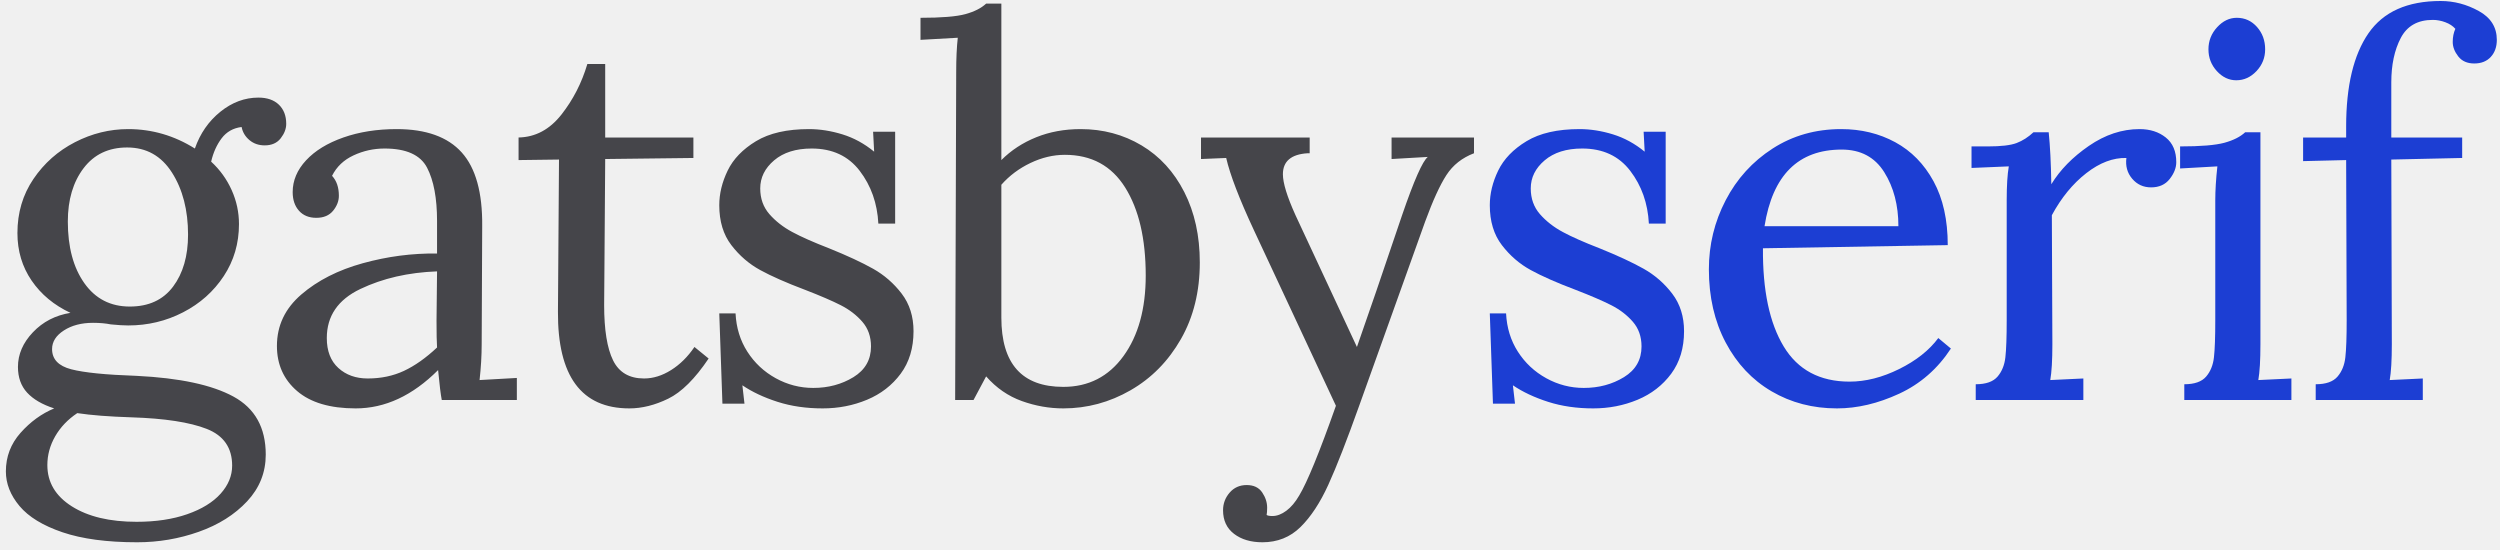
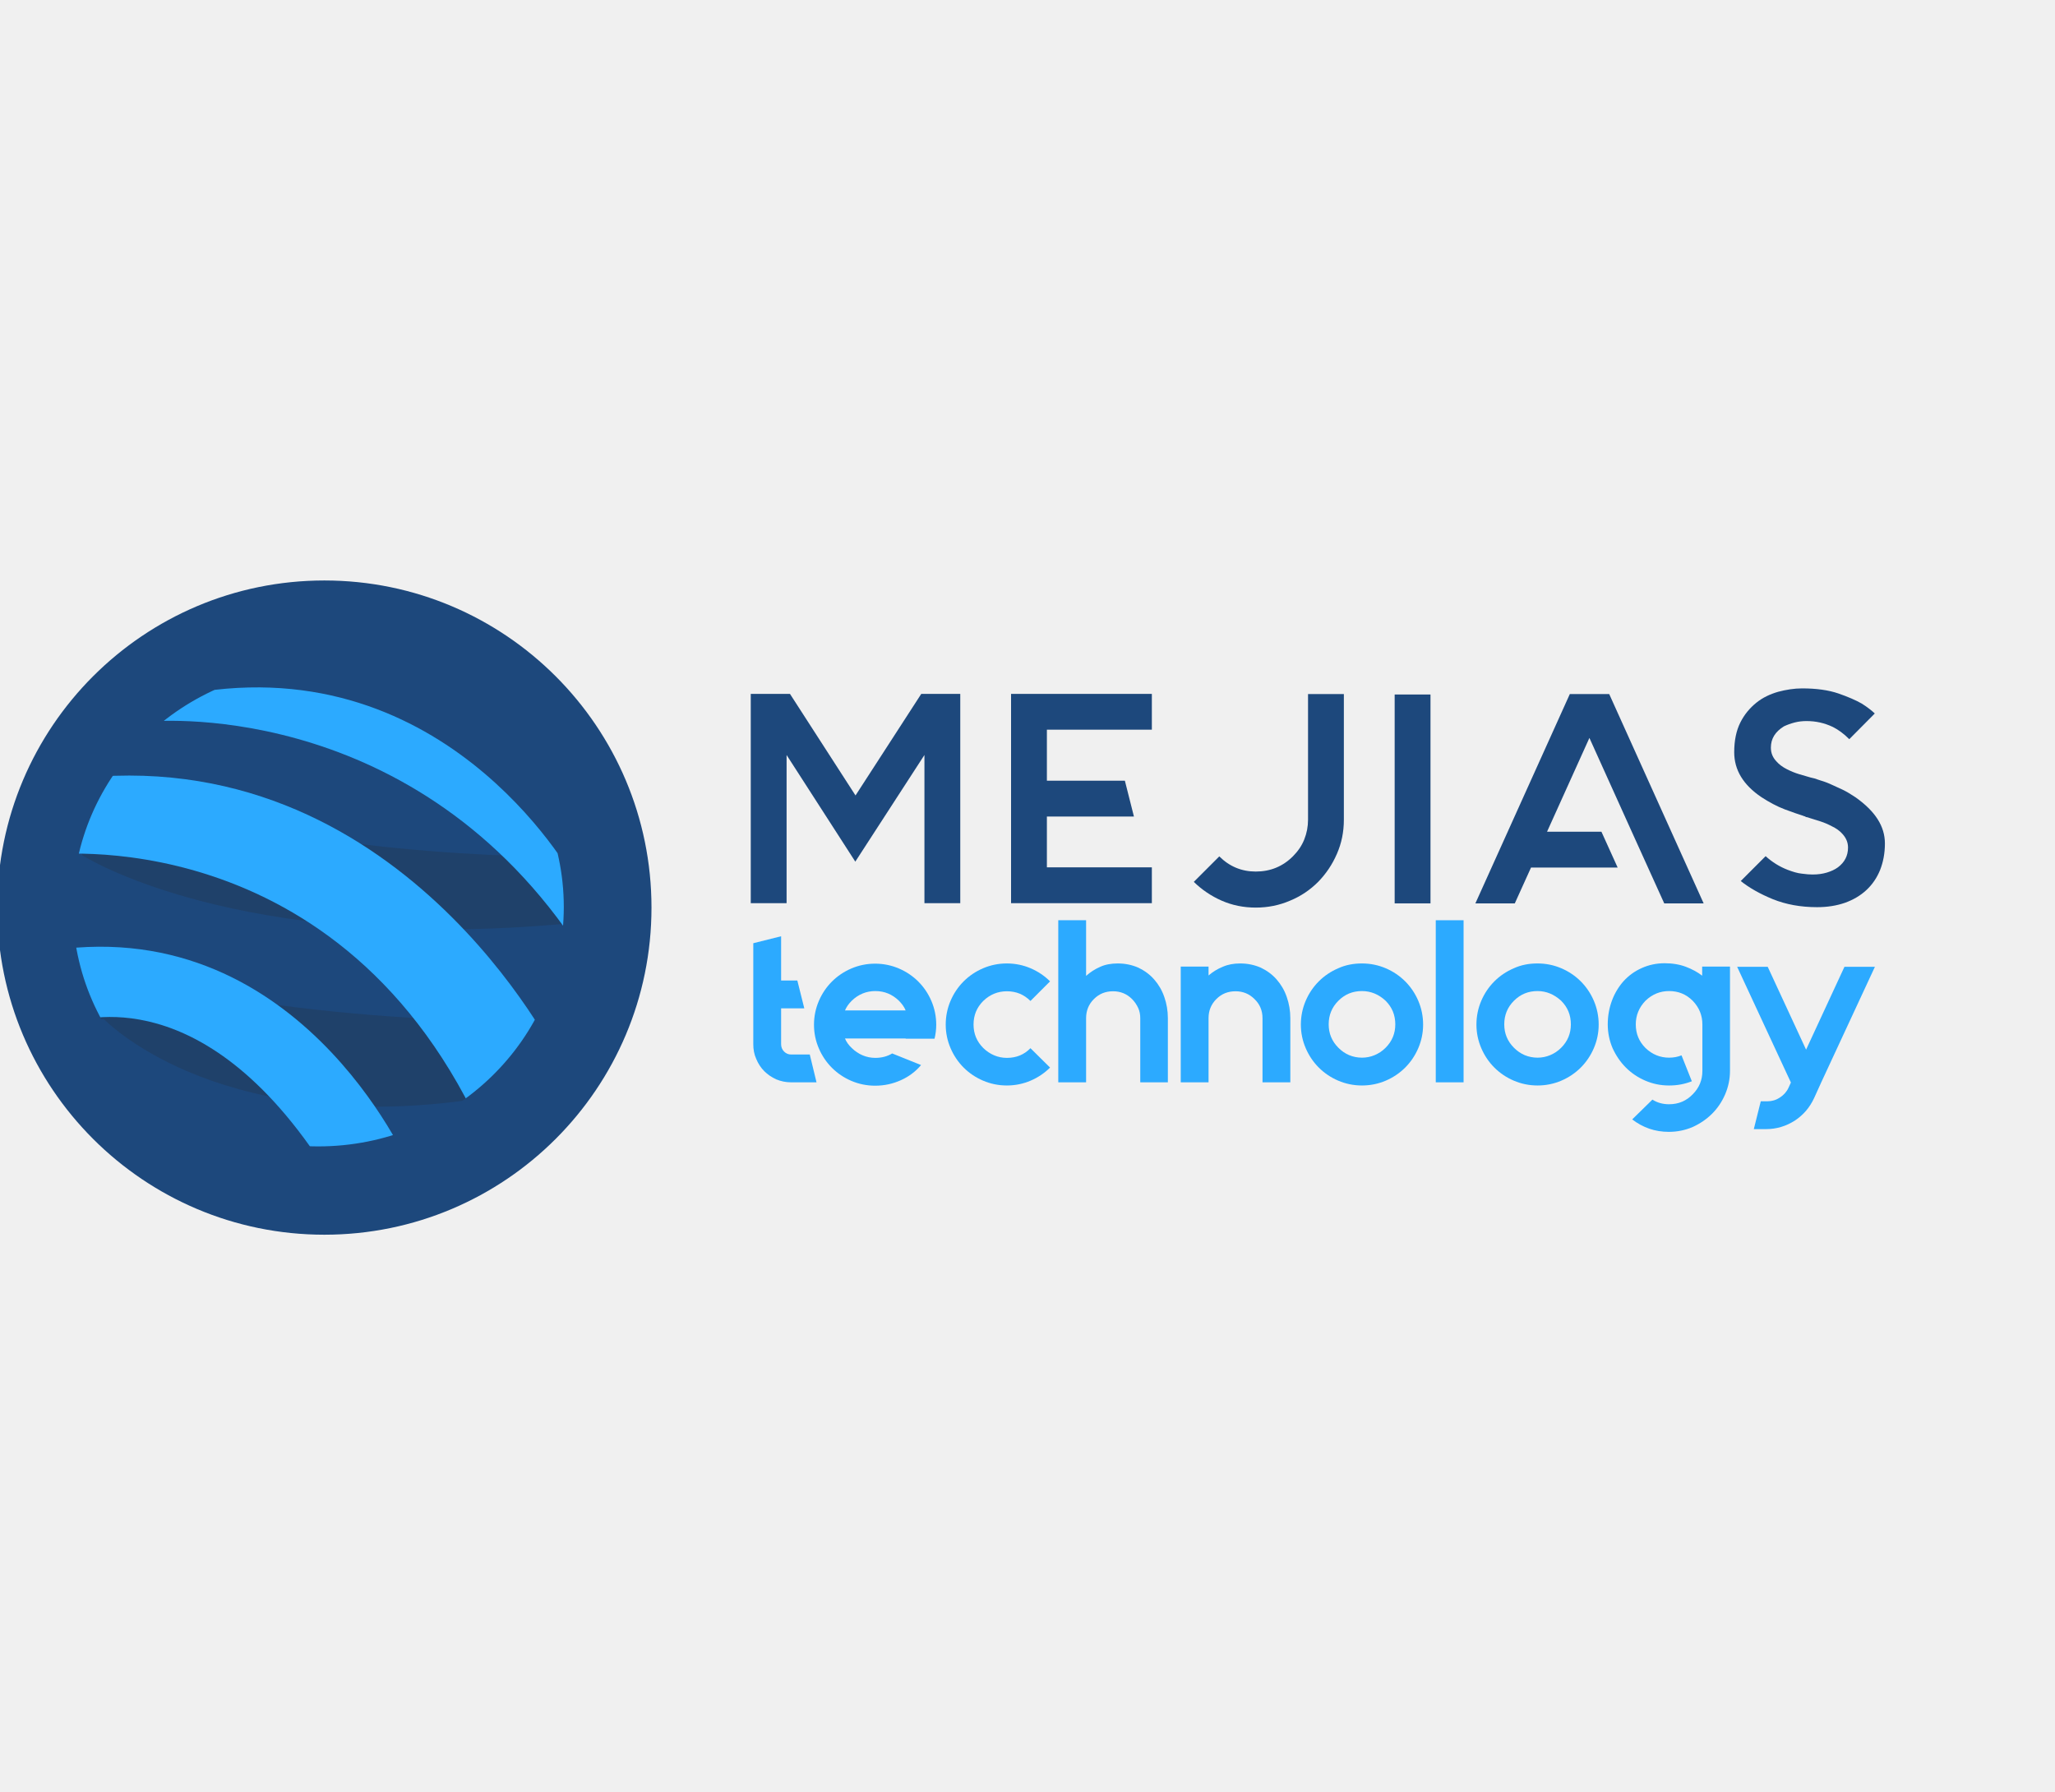
- <svg xmlns="http://www.w3.org/2000/svg" width="200px" height="44px" viewBox="0 0 200 44" version="1.1">
-   <defs />
-   <g id="Page-1" stroke="none" stroke-width="1" fill="none" fill-rule="evenodd">
-     <g id="logo">
-       <path d="M5.006,42.584 C3.438,42.052 2.29,41.352 1.562,40.484 C0.834,39.616 0.47,38.692 0.47,37.712 C0.47,36.536 0.862,35.507 1.646,34.625 C2.43,33.743 3.326,33.092 4.334,32.672 C3.382,32.364 2.661,31.944 2.171,31.412 C1.681,30.88 1.436,30.194 1.436,29.354 C1.436,28.346 1.835,27.422 2.633,26.582 C3.431,25.742 4.432,25.224 5.636,25.028 C4.32,24.412 3.284,23.551 2.528,22.445 C1.772,21.339 1.394,20.072 1.394,18.644 C1.394,17.02 1.821,15.578 2.675,14.318 C3.529,13.058 4.635,12.078 5.993,11.378 C7.351,10.678 8.772,10.328 10.256,10.328 C12.16,10.328 13.938,10.846 15.59,11.882 C16.01,10.678 16.689,9.698 17.627,8.942 C18.565,8.186 19.58,7.808 20.672,7.808 C21.372,7.808 21.918,7.997 22.31,8.375 C22.702,8.753 22.898,9.264 22.898,9.908 C22.898,10.3 22.751,10.685 22.457,11.063 C22.163,11.441 21.736,11.63 21.176,11.63 C20.7,11.63 20.294,11.49 19.958,11.21 C19.622,10.93 19.412,10.58 19.328,10.16 C18.656,10.244 18.124,10.545 17.732,11.063 C17.34,11.581 17.06,12.204 16.892,12.932 C17.592,13.576 18.138,14.332 18.53,15.2 C18.922,16.068 19.118,16.978 19.118,17.93 C19.118,19.47 18.712,20.856 17.9,22.088 C17.088,23.32 16.003,24.286 14.645,24.986 C13.287,25.686 11.824,26.036 10.256,26.036 C9.892,26.036 9.43,26.008 8.87,25.952 C8.45,25.868 7.974,25.826 7.442,25.826 C6.518,25.826 5.741,26.029 5.111,26.435 C4.481,26.841 4.166,27.338 4.166,27.926 C4.166,28.738 4.677,29.277 5.699,29.543 C6.721,29.809 8.464,29.984 10.928,30.068 C14.372,30.236 16.955,30.789 18.677,31.727 C20.399,32.665 21.26,34.212 21.26,36.368 C21.26,37.796 20.763,39.042 19.769,40.106 C18.775,41.17 17.487,41.982 15.905,42.542 C14.323,43.102 12.678,43.382 10.97,43.382 C8.562,43.382 6.574,43.116 5.006,42.584 Z M13.847,22.928 C14.645,21.864 15.044,20.478 15.044,18.77 C15.044,16.81 14.617,15.158 13.763,13.814 C12.909,12.47 11.712,11.798 10.172,11.798 C8.688,11.798 7.526,12.351 6.686,13.457 C5.846,14.563 5.426,15.984 5.426,17.72 C5.426,19.764 5.867,21.409 6.749,22.655 C7.631,23.901 8.842,24.524 10.382,24.524 C11.894,24.524 13.049,23.992 13.847,22.928 Z M14.981,41.135 C16.143,40.729 17.032,40.183 17.648,39.497 C18.264,38.811 18.572,38.062 18.572,37.25 C18.572,35.822 17.893,34.842 16.535,34.31 C15.177,33.778 13.168,33.47 10.508,33.386 C8.744,33.33 7.302,33.218 6.182,33.05 C5.426,33.554 4.838,34.17 4.418,34.898 C3.998,35.626 3.788,36.396 3.788,37.208 C3.788,38.58 4.439,39.679 5.741,40.505 C7.043,41.331 8.772,41.744 10.928,41.744 C12.468,41.744 13.819,41.541 14.981,41.135 Z M23.771,31.286 C22.693,30.362 22.154,29.158 22.154,27.674 C22.154,26.05 22.805,24.678 24.107,23.558 C25.409,22.438 27.047,21.605 29.021,21.059 C30.995,20.513 32.976,20.254 34.964,20.282 L34.964,17.678 C34.964,15.858 34.698,14.437 34.166,13.415 C33.634,12.393 32.5,11.882 30.764,11.882 C29.896,11.882 29.07,12.064 28.286,12.428 C27.502,12.792 26.928,13.338 26.564,14.066 C26.928,14.458 27.11,14.99 27.11,15.662 C27.11,16.082 26.956,16.481 26.648,16.859 C26.34,17.237 25.892,17.426 25.304,17.426 C24.716,17.426 24.254,17.237 23.918,16.859 C23.582,16.481 23.414,15.984 23.414,15.368 C23.414,14.444 23.771,13.597 24.485,12.827 C25.199,12.057 26.193,11.448 27.467,11 C28.741,10.552 30.162,10.328 31.73,10.328 C34.082,10.328 35.818,10.951 36.938,12.197 C38.058,13.443 38.604,15.41 38.576,18.098 L38.534,27.548 C38.534,28.444 38.478,29.396 38.366,30.404 L41.348,30.236 L41.348,32 L35.342,32 C35.258,31.58 35.16,30.782 35.048,29.606 C33.004,31.65 30.806,32.672 28.454,32.672 C26.41,32.672 24.849,32.21 23.771,31.286 Z M32.318,29.669 C33.186,29.263 34.068,28.64 34.964,27.8 C34.936,27.38 34.922,26.666 34.922,25.658 L34.964,21.71 C32.668,21.794 30.624,22.263 28.832,23.117 C27.04,23.971 26.144,25.28 26.144,27.044 C26.144,28.08 26.452,28.878 27.068,29.438 C27.684,29.998 28.468,30.278 29.42,30.278 C30.484,30.278 31.45,30.075 32.318,29.669 Z M44.636,24.944 L44.72,12.764 L41.486,12.806 L41.486,11 C42.83,10.972 43.971,10.363 44.909,9.173 C45.847,7.983 46.54,6.632 46.988,5.12 L48.416,5.12 L48.416,11 L55.472,11 L55.472,12.638 L48.416,12.722 C48.388,17.006 48.367,19.974 48.353,21.626 C48.339,23.278 48.332,24.202 48.332,24.398 C48.332,26.386 48.57,27.863 49.046,28.829 C49.522,29.795 50.348,30.278 51.524,30.278 C52.252,30.278 52.973,30.054 53.687,29.606 C54.401,29.158 55.024,28.542 55.556,27.758 L56.69,28.682 C55.598,30.306 54.52,31.377 53.456,31.895 C52.392,32.413 51.356,32.672 50.348,32.672 C46.512,32.672 44.608,30.096 44.636,24.944 Z M62.204,32.147 C61.112,31.797 60.174,31.356 59.39,30.824 L59.558,32.294 L57.794,32.294 L57.542,25.07 L58.844,25.07 C58.9,26.218 59.215,27.24 59.789,28.136 C60.363,29.032 61.119,29.739 62.057,30.257 C62.995,30.775 63.996,31.034 65.06,31.034 C66.264,31.034 67.335,30.747 68.273,30.173 C69.211,29.599 69.68,28.78 69.68,27.716 C69.68,26.932 69.449,26.274 68.987,25.742 C68.525,25.21 67.951,24.769 67.265,24.419 C66.579,24.069 65.62,23.656 64.388,23.18 C62.904,22.62 61.714,22.095 60.818,21.605 C59.922,21.115 59.152,20.45 58.508,19.61 C57.864,18.77 57.542,17.706 57.542,16.418 C57.542,15.494 57.766,14.57 58.214,13.646 C58.662,12.722 59.418,11.938 60.482,11.294 C61.546,10.65 62.96,10.328 64.724,10.328 C65.592,10.328 66.481,10.468 67.391,10.748 C68.301,11.028 69.148,11.49 69.932,12.134 L69.848,10.538 L71.612,10.538 L71.612,17.888 L70.268,17.888 C70.184,16.264 69.687,14.857 68.777,13.667 C67.867,12.477 66.586,11.882 64.934,11.882 C63.674,11.882 62.673,12.197 61.931,12.827 C61.189,13.457 60.818,14.206 60.818,15.074 C60.818,15.886 61.063,16.572 61.553,17.132 C62.043,17.692 62.652,18.168 63.38,18.56 C64.108,18.952 65.088,19.386 66.32,19.862 C67.776,20.45 68.952,20.996 69.848,21.5 C70.744,22.004 71.507,22.669 72.137,23.495 C72.767,24.321 73.082,25.322 73.082,26.498 C73.082,27.842 72.739,28.976 72.053,29.9 C71.367,30.824 70.471,31.517 69.365,31.979 C68.259,32.441 67.076,32.672 65.816,32.672 C64.5,32.672 63.296,32.497 62.204,32.147 Z M81.746,32.084 C80.654,31.692 79.702,31.034 78.89,30.11 L77.882,32 L76.412,32 L76.496,5.75 C76.496,4.686 76.538,3.776 76.622,3.02 L73.64,3.188 L73.64,1.424 C75.32,1.424 76.517,1.326 77.231,1.13 C77.945,0.934 78.498,0.654 78.89,0.29 L80.108,0.29 L80.108,12.806 C80.892,12.022 81.823,11.413 82.901,10.979 C83.979,10.545 85.162,10.328 86.45,10.328 C88.242,10.328 89.866,10.762 91.322,11.63 C92.778,12.498 93.919,13.744 94.745,15.368 C95.571,16.992 95.984,18.868 95.984,20.996 C95.984,23.32 95.48,25.364 94.472,27.128 C93.464,28.892 92.12,30.257 90.44,31.223 C88.76,32.189 86.968,32.672 85.064,32.672 C83.944,32.672 82.838,32.476 81.746,32.084 Z M89.873,28.493 C91.063,26.855 91.658,24.706 91.658,22.046 C91.658,19.106 91.112,16.761 90.02,15.011 C88.928,13.261 87.318,12.386 85.19,12.386 C84.266,12.386 83.349,12.603 82.439,13.037 C81.529,13.471 80.752,14.052 80.108,14.78 L80.108,25.406 C80.108,29.102 81.76,30.95 85.064,30.95 C87.08,30.95 88.683,30.131 89.873,28.493 Z M98.726,42.71 C98.138,42.262 97.844,41.632 97.844,40.82 C97.844,40.288 98.019,39.819 98.369,39.413 C98.719,39.007 99.174,38.804 99.734,38.804 C100.294,38.804 100.707,39 100.973,39.392 C101.239,39.784 101.372,40.19 101.372,40.61 C101.372,40.862 101.358,41.058 101.33,41.198 C101.414,41.254 101.568,41.282 101.792,41.282 C102.156,41.282 102.527,41.142 102.905,40.862 C103.283,40.582 103.626,40.176 103.934,39.644 C104.578,38.58 105.558,36.186 106.874,32.462 L100.322,18.434 C99.146,15.914 98.404,13.982 98.096,12.638 L96.08,12.722 L96.08,11 L104.774,11 L104.774,12.26 L104.606,12.26 C103.29,12.344 102.632,12.904 102.632,13.94 C102.632,14.64 102.968,15.732 103.64,17.216 L108.554,27.758 C109.394,25.378 110.598,21.864 112.166,17.216 C113.118,14.444 113.804,12.89 114.224,12.554 L111.326,12.722 L111.326,11 L117.92,11 L117.92,12.26 C116.968,12.624 116.233,13.205 115.715,14.003 C115.197,14.801 114.63,16.04 114.014,17.72 L108.764,32.378 C107.756,35.206 106.923,37.341 106.265,38.783 C105.607,40.225 104.865,41.352 104.039,42.164 C103.213,42.976 102.198,43.382 100.994,43.382 C100.07,43.382 99.314,43.158 98.726,42.71 Z" id="gatsby" fill="#45454A" />
-       <path d="M123.846,32.147 C122.754,31.797 121.816,31.356 121.032,30.824 L121.2,32.294 L119.436,32.294 L119.184,25.07 L120.486,25.07 C120.542,26.218 120.857,27.24 121.431,28.136 C122.005,29.032 122.761,29.739 123.699,30.257 C124.637,30.775 125.638,31.034 126.702,31.034 C127.906,31.034 128.977,30.747 129.915,30.173 C130.853,29.599 131.322,28.78 131.322,27.716 C131.322,26.932 131.091,26.274 130.629,25.742 C130.167,25.21 129.593,24.769 128.907,24.419 C128.221,24.069 127.262,23.656 126.03,23.18 C124.546,22.62 123.356,22.095 122.46,21.605 C121.564,21.115 120.794,20.45 120.15,19.61 C119.506,18.77 119.184,17.706 119.184,16.418 C119.184,15.494 119.408,14.57 119.856,13.646 C120.304,12.722 121.06,11.938 122.124,11.294 C123.188,10.65 124.602,10.328 126.366,10.328 C127.234,10.328 128.123,10.468 129.033,10.748 C129.943,11.028 130.79,11.49 131.574,12.134 L131.49,10.538 L133.254,10.538 L133.254,17.888 L131.91,17.888 C131.826,16.264 131.329,14.857 130.419,13.667 C129.509,12.477 128.228,11.882 126.576,11.882 C125.316,11.882 124.315,12.197 123.573,12.827 C122.831,13.457 122.46,14.206 122.46,15.074 C122.46,15.886 122.705,16.572 123.195,17.132 C123.685,17.692 124.294,18.168 125.022,18.56 C125.75,18.952 126.73,19.386 127.962,19.862 C129.418,20.45 130.594,20.996 131.49,21.5 C132.386,22.004 133.149,22.669 133.779,23.495 C134.409,24.321 134.724,25.322 134.724,26.498 C134.724,27.842 134.381,28.976 133.695,29.9 C133.009,30.824 132.113,31.517 131.007,31.979 C129.901,32.441 128.718,32.672 127.458,32.672 C126.142,32.672 124.938,32.497 123.846,32.147 Z M141.729,31.307 C140.175,30.397 138.95,29.095 138.054,27.401 C137.158,25.707 136.71,23.754 136.71,21.542 C136.71,19.582 137.158,17.741 138.054,16.019 C138.95,14.297 140.203,12.918 141.813,11.882 C143.423,10.846 145.25,10.328 147.294,10.328 C148.89,10.328 150.332,10.678 151.62,11.378 C152.908,12.078 153.93,13.121 154.686,14.507 C155.442,15.893 155.82,17.594 155.82,19.61 L141.036,19.862 C141.008,23.222 141.561,25.84 142.695,27.716 C143.829,29.592 145.586,30.53 147.966,30.53 C149.254,30.53 150.577,30.194 151.935,29.522 C153.293,28.85 154.336,28.024 155.064,27.044 L156.072,27.884 C155.008,29.508 153.629,30.712 151.935,31.496 C150.241,32.28 148.582,32.672 146.958,32.672 C145.026,32.672 143.283,32.217 141.729,31.307 Z M151.872,18.098 C151.872,16.418 151.494,14.976 150.738,13.772 C149.982,12.568 148.848,11.966 147.336,11.966 C143.864,11.966 141.806,14.01 141.162,18.098 L151.872,18.098 Z M158.058,30.74 C158.87,30.74 159.451,30.537 159.801,30.131 C160.151,29.725 160.361,29.207 160.431,28.577 C160.501,27.947 160.536,26.96 160.536,25.616 L160.536,16.04 C160.536,14.864 160.592,13.954 160.704,13.31 L157.722,13.436 L157.722,11.714 L159.024,11.714 C160.088,11.714 160.858,11.623 161.334,11.441 C161.81,11.259 162.258,10.972 162.678,10.58 L163.896,10.58 C164.008,11.672 164.078,13.058 164.106,14.738 C164.806,13.59 165.807,12.568 167.109,11.672 C168.411,10.776 169.762,10.328 171.162,10.328 C172.002,10.328 172.702,10.552 173.262,11 C173.822,11.448 174.102,12.106 174.102,12.974 C174.102,13.422 173.927,13.87 173.577,14.318 C173.227,14.766 172.73,14.99 172.086,14.99 C171.47,14.99 170.966,14.759 170.574,14.297 C170.182,13.835 170.028,13.282 170.112,12.638 C169.048,12.61 167.977,13.016 166.899,13.856 C165.821,14.696 164.904,15.816 164.148,17.216 L164.19,27.548 C164.19,28.808 164.134,29.76 164.022,30.404 L166.668,30.278 L166.668,32 L158.058,32 L158.058,30.74 Z M177.348,5.687 C176.9,5.197 176.676,4.616 176.676,3.944 C176.676,3.272 176.907,2.684 177.369,2.18 C177.831,1.676 178.356,1.424 178.944,1.424 C179.588,1.424 180.127,1.669 180.561,2.159 C180.995,2.649 181.212,3.244 181.212,3.944 C181.212,4.616 180.981,5.197 180.519,5.687 C180.057,6.177 179.518,6.422 178.902,6.422 C178.314,6.422 177.796,6.177 177.348,5.687 Z M174.744,30.74 C175.556,30.74 176.137,30.537 176.487,30.131 C176.837,29.725 177.047,29.207 177.117,28.577 C177.187,27.947 177.222,26.96 177.222,25.616 L177.222,16.04 C177.222,15.228 177.278,14.318 177.39,13.31 L174.408,13.478 L174.408,11.714 C176.06,11.714 177.243,11.616 177.957,11.42 C178.671,11.224 179.224,10.944 179.616,10.58 L180.834,10.58 L180.834,27.548 C180.834,28.808 180.778,29.76 180.666,30.404 L183.312,30.278 L183.312,32 L174.744,32 L174.744,30.74 Z M185.256,30.74 C186.068,30.74 186.649,30.537 186.999,30.131 C187.349,29.725 187.559,29.207 187.629,28.577 C187.699,27.947 187.734,26.96 187.734,25.616 L187.692,12.806 L184.248,12.89 L184.248,11 L187.692,11 L187.692,10.118 C187.692,6.87 188.287,4.385 189.477,2.663 C190.667,0.941 192.592,0.08 195.252,0.08 C196.316,0.08 197.331,0.346 198.297,0.878 C199.263,1.41 199.746,2.18 199.746,3.188 C199.746,3.748 199.585,4.203 199.263,4.553 C198.941,4.903 198.5,5.078 197.94,5.078 C197.38,5.078 196.953,4.889 196.659,4.511 C196.365,4.133 196.218,3.748 196.218,3.356 C196.218,2.964 196.288,2.614 196.428,2.306 C196.232,2.082 195.966,1.907 195.63,1.781 C195.294,1.655 194.958,1.592 194.622,1.592 C193.418,1.592 192.564,2.075 192.06,3.041 C191.556,4.007 191.304,5.19 191.304,6.59 L191.304,11 L196.974,11 L196.974,12.638 L191.304,12.764 L191.346,27.548 C191.346,28.808 191.29,29.76 191.178,30.404 L193.824,30.278 L193.824,32 L185.256,32 L185.256,30.74 Z" id="serif" fill="#1C3ED3" />
+ <svg xmlns="http://www.w3.org/2000/svg" xmlns:xlink="http://www.w3.org/1999/xlink" version="1.1" x="0px" y="0px" viewBox="480 50 975 850" style="enable-background: new 480 50 975 850">
+   <style type="text/css">
+ 	.st1{display:inline;}
+ 	.st2{fill:#FFFFFF;}
+ 	.st3{display:inline;fill:#2CAAFF;}
+ 	.st4{opacity:0.2;clip-path:url(#SVGID_2_);fill:#272425;}
+ 	.st5{opacity:0.2;clip-path:url(#SVGID_4_);fill:#272425;}
+ 	.st6{clip-path:url(#SVGID_6_);fill:#1D487C;}
+ 	.st7{clip-path:url(#SVGID_8_);fill:#1D487C;}
+ 	.st8{clip-path:url(#SVGID_10_);fill:#1D487C;}
+ 	.st9{fill:#1D487C;}
+ 	.st10{fill:#2CAAFF;}
+ 	.st11{opacity:0.2;clip-path:url(#SVGID_12_);fill:#272425;}
+ 	.st12{opacity:0.2;clip-path:url(#SVGID_14_);fill:#272425;}
+ 	.st13{clip-path:url(#SVGID_16_);fill:#2CAAFF;}
+ 	.st14{clip-path:url(#SVGID_18_);fill:#2CAAFF;}
+ 	.st15{clip-path:url(#SVGID_20_);fill:#2CAAFF;}
+ </style>
+   <g id="LOGO_1_-_COLOR_1" stroke="none" stroke-width="1" fill="none" fill-rule="evenodd">
+     <g>
+       <path class="st9" d="M 935.6 379.2 v 99.3 h -17 v -70.3 l -32.8 50.6 l -32.6 -50.6 v 70.3 h -17 v -99.3 h 18.6 l 31.1 48.2 l 31.2 -48.2 H 935.6 z" />
+       <path class="st9" d="M 976.7 396.3 v 24.1 h 37 l 4.3 17 h -41.3 v 24.1 h 49.8 v 17 h -66.8 v -99.3 h 66.8 v 17 H 976.7 z" />
+       <path class="st9" d="M 1117.6 379.3 v 59.6 c 0 5.8 -1.1 11.2 -3.3 16.2 c -2.2 5.1 -5.2 9.5 -8.9 13.3 c -3.8 3.8 -8.2 6.8 -13.3 8.9 c -5.1 2.2 -10.5 3.3 -16.3 3.3 c -5.8 0 -11.2 -1.1 -16.2 -3.3 c -5 -2.2 -9.4 -5.2 -13.2 -8.9 l 12.1 -12.1 c 4.8 4.8 10.6 7.2 17.3 7.2 c 6.9 0 12.8 -2.4 17.6 -7.2 c 2.4 -2.4 4.2 -5 5.4 -8 c 1.2 -3 1.8 -6.1 1.8 -9.4 v -59.6 H 1117.6 z" />
+       <path class="st9" d="M 1158.7 478.6 h -17 v -99.1 h 17 V 478.6 z" />
+       <path class="st9" d="M 1288.3 478.6 h -18.7 l -7.7 -17 l -7.7 -17 l -20.1 -44.5 l -20.1 44.5 h 25.8 l 7.7 17 h -41.1 l -7.7 17 H 1180 l 44.8 -99.3 h 18.7 L 1288.3 478.6 z" />
+       <path class="st9" d="M 1374.3 450.2 c 0 4.6 -0.8 8.8 -2.3 12.6 c -1.5 3.7 -3.7 6.9 -6.5 9.5 c -2.8 2.6 -6.2 4.6 -10.1 6 c -4 1.4 -8.4 2.1 -13.3 2.1 c -7.8 0 -14.8 -1.3 -21 -3.8 c -6.1 -2.5 -11.2 -5.4 -15.2 -8.6 l 11.8 -11.8 c 3.1 2.8 6.6 5 10.5 6.5 c 2.4 0.9 4.6 1.6 6.7 1.8 c 2.1 0.3 3.8 0.4 5.1 0.4 c 2.5 0 4.7 -0.3 6.7 -0.9 c 2 -0.6 3.8 -1.4 5.3 -2.5 c 3.2 -2.4 4.8 -5.5 4.8 -9.4 c 0 -2.4 -0.9 -4.5 -2.6 -6.4 c -1.3 -1.5 -3 -2.7 -5.1 -3.7 c -1.7 -0.9 -3.5 -1.7 -5.4 -2.3 c -1.9 -0.6 -3.6 -1.1 -5.1 -1.6 c -0.5 -0.2 -0.9 -0.3 -1.3 -0.4 c -0.4 0 -0.7 -0.2 -1 -0.4 c -0.2 0 -0.5 -0.1 -0.9 -0.3 c -2 -0.6 -4.8 -1.6 -8.6 -3 c -3.7 -1.4 -7.4 -3.4 -11.1 -5.8 c -8.6 -5.8 -12.9 -12.9 -12.9 -21.3 c 0 -5.6 1 -10.3 2.9 -14.1 c 1.9 -3.8 4.5 -6.9 7.6 -9.4 s 6.6 -4.1 10.4 -5.2 c 3.8 -1 7.6 -1.6 11.3 -1.6 c 6.8 0 12.5 0.8 17.2 2.4 c 4.6 1.6 8.3 3.2 11.1 4.8 c 1.4 0.9 2.6 1.7 3.6 2.5 c 1 0.8 1.9 1.5 2.6 2.2 l -12.1 12.2 c -2.6 -2.6 -5.2 -4.5 -7.8 -5.8 c -4 -1.9 -8.1 -2.8 -12.5 -2.8 c -1.9 0 -3.8 0.2 -5.7 0.7 c -1.9 0.5 -3.5 1.1 -5 1.8 c -4.2 2.6 -6.2 5.9 -6.2 10.1 c 0 2.6 0.9 4.7 2.6 6.5 c 1.2 1.4 2.9 2.7 5.1 3.8 c 1.8 0.9 3.7 1.7 5.7 2.3 s 3.8 1.1 5.5 1.6 l 1.7 0.4 c 0.5 0.2 1.4 0.5 2.7 0.9 c 1.3 0.4 2.9 0.9 4.7 1.7 c 1.8 0.8 3.8 1.7 5.9 2.7 c 2.1 1 4.2 2.3 6.3 3.7 C 1369.7 434.9 1374.3 442 1374.3 450.2 z" />
+     </g>
+     <g>
+       <path class="st10" d="M 867.4 563.5 h -12.1 c -2.5 0 -4.8 -0.5 -7 -1.4 c -2.2 -1 -4.1 -2.3 -5.7 -3.9 c -1.6 -1.6 -2.9 -3.6 -3.8 -5.8 c -1 -2.2 -1.4 -4.5 -1.4 -7 v -47.9 l 13.2 -3.3 v 21 h 7.7 l 3.3 13.2 h -11 v 17 c 0 1.4 0.5 2.6 1.4 3.5 c 1 1 2.1 1.4 3.4 1.4 h 8.8 L 867.4 563.5 z" />
+       <path class="st10" d="M 909.7 542.7 h -28.8 c 0.7 1.7 1.8 3.2 3.2 4.5 c 1.5 1.5 3.3 2.7 5.2 3.5 c 1.9 0.8 3.9 1.2 6 1.2 c 3 0 5.7 -0.7 8 -2.1 l 13.7 5.5 c -2.6 3.1 -5.8 5.5 -9.6 7.2 s -7.8 2.6 -12.2 2.6 c -4 0 -7.8 -0.8 -11.3 -2.3 s -6.6 -3.6 -9.2 -6.2 s -4.7 -5.7 -6.2 -9.2 c -1.5 -3.5 -2.3 -7.2 -2.3 -11.2 c 0 -4 0.8 -7.8 2.3 -11.3 c 1.5 -3.5 3.6 -6.6 6.2 -9.2 c 2.6 -2.6 5.7 -4.7 9.2 -6.2 c 3.5 -1.5 7.3 -2.3 11.3 -2.3 c 4 0 7.8 0.8 11.3 2.3 c 3.5 1.5 6.6 3.6 9.2 6.2 c 2.6 2.6 4.7 5.7 6.2 9.2 c 1.5 3.5 2.3 7.3 2.3 11.3 c 0 2.3 -0.3 4.5 -0.8 6.6 H 909.7 z M 895.3 520.2 c -4.2 0 -8 1.5 -11.2 4.6 c -1.4 1.4 -2.5 2.9 -3.2 4.6 h 28.8 c -0.7 -1.7 -1.8 -3.2 -3.2 -4.6 C 903.4 521.8 899.7 520.2 895.3 520.2 z" />
+       <path class="st10" d="M 978.2 556.5 c -2.6 2.6 -5.7 4.7 -9.2 6.2 c -3.5 1.5 -7.3 2.3 -11.3 2.3 c -4 0 -7.8 -0.8 -11.3 -2.3 s -6.6 -3.6 -9.2 -6.2 s -4.7 -5.7 -6.2 -9.2 c -1.5 -3.5 -2.3 -7.2 -2.3 -11.2 c 0 -4 0.8 -7.8 2.3 -11.3 c 1.5 -3.5 3.6 -6.6 6.2 -9.2 c 2.6 -2.6 5.7 -4.7 9.2 -6.2 c 3.5 -1.5 7.3 -2.3 11.3 -2.3 c 4 0 7.8 0.8 11.3 2.3 c 3.5 1.5 6.6 3.6 9.2 6.2 l -9.3 9.3 c -3.1 -3.1 -6.8 -4.6 -11.2 -4.6 c -4.2 0 -8 1.5 -11.2 4.6 c -3.1 3.1 -4.6 6.8 -4.6 11.2 c 0 4.3 1.5 8 4.6 11.1 c 1.5 1.5 3.3 2.7 5.2 3.5 c 1.9 0.8 3.9 1.2 6 1.2 c 4.5 0 8.2 -1.5 11.2 -4.6 L 978.2 556.5 z" />
+       <path class="st10" d="M 1010.3 507.1 c 3.6 0 6.8 0.7 9.8 2 c 2.9 1.4 5.4 3.2 7.5 5.6 c 2.1 2.4 3.7 5.1 4.8 8.3 c 1.1 3.1 1.7 6.5 1.7 10.1 v 30.4 H 1021 v -30.4 c 0 -1.8 -0.3 -3.4 -1 -4.9 c -0.7 -1.5 -1.6 -2.9 -2.9 -4.2 c -2.5 -2.5 -5.5 -3.7 -9 -3.7 c -3.6 0 -6.6 1.2 -9.1 3.7 c -2.5 2.5 -3.7 5.5 -3.7 9.1 v 30.4 h -13.2 v -76.9 h 13.2 V 513 c 2 -1.8 4.2 -3.2 6.7 -4.3 C 1004.4 507.6 1007.2 507.1 1010.3 507.1 z" />
+       <path class="st10" d="M 1068.4 507.1 c 3.6 0 6.8 0.7 9.8 2 c 2.9 1.4 5.4 3.2 7.5 5.6 c 2.1 2.4 3.7 5.1 4.8 8.3 c 1.1 3.1 1.7 6.5 1.7 10.1 v 30.4 h -13.2 v -30.4 c 0 -3.7 -1.3 -6.7 -3.8 -9.1 c -2.5 -2.5 -5.5 -3.7 -9 -3.7 c -3.6 0 -6.6 1.2 -9.1 3.7 c -2.5 2.5 -3.7 5.5 -3.7 9.1 v 30.4 h -13.2 v -54.9 h 13.2 v 4.2 c 2 -1.7 4.2 -3.1 6.7 -4.1 C 1062.6 507.6 1065.3 507.1 1068.4 507.1 z" />
+       <path class="st10" d="M 1126.2 507.1 c 4 0 7.8 0.8 11.3 2.3 c 3.5 1.5 6.6 3.6 9.2 6.2 c 2.6 2.6 4.7 5.7 6.2 9.2 c 1.5 3.5 2.3 7.3 2.3 11.3 c 0 4 -0.8 7.7 -2.3 11.2 c -1.5 3.5 -3.6 6.6 -6.2 9.2 s -5.7 4.7 -9.2 6.2 c -3.5 1.5 -7.3 2.3 -11.3 2.3 s -7.8 -0.8 -11.3 -2.3 s -6.6 -3.6 -9.2 -6.2 c -2.6 -2.6 -4.7 -5.7 -6.2 -9.2 c -1.5 -3.5 -2.3 -7.2 -2.3 -11.2 c 0 -4 0.8 -7.8 2.3 -11.3 c 1.5 -3.5 3.6 -6.6 6.2 -9.2 c 2.6 -2.6 5.7 -4.7 9.2 -6.2 C 1118.4 507.8 1122.2 507.1 1126.2 507.1 z M 1126.2 520.2 c -4.4 0 -8.1 1.5 -11.2 4.6 c -3.1 3.1 -4.6 6.8 -4.6 11.2 c 0 4.3 1.5 8 4.6 11.1 c 1.5 1.5 3.2 2.7 5.1 3.5 c 1.9 0.8 4 1.2 6.1 1.2 s 4.1 -0.4 6 -1.2 c 1.9 -0.8 3.6 -1.9 5.2 -3.5 c 3.1 -3.1 4.6 -6.8 4.6 -11.1 c 0 -4.4 -1.5 -8.1 -4.6 -11.2 C 1134.2 521.8 1130.4 520.2 1126.2 520.2 z" />
+       <path class="st10" d="M 1161.2 563.5 v -76.9 h 13.2 v 76.9 H 1161.2 z" />
+       <path class="st10" d="M 1209.5 507.1 c 4 0 7.8 0.8 11.3 2.3 c 3.5 1.5 6.6 3.6 9.2 6.2 c 2.6 2.6 4.7 5.7 6.2 9.2 c 1.5 3.5 2.3 7.3 2.3 11.3 c 0 4 -0.8 7.7 -2.3 11.2 c -1.5 3.5 -3.6 6.6 -6.2 9.2 s -5.7 4.7 -9.2 6.2 c -3.5 1.5 -7.3 2.3 -11.3 2.3 s -7.8 -0.8 -11.3 -2.3 s -6.6 -3.6 -9.2 -6.2 c -2.6 -2.6 -4.7 -5.7 -6.2 -9.2 c -1.5 -3.5 -2.3 -7.2 -2.3 -11.2 c 0 -4 0.8 -7.8 2.3 -11.3 c 1.5 -3.5 3.6 -6.6 6.2 -9.2 c 2.6 -2.6 5.7 -4.7 9.2 -6.2 C 1201.7 507.8 1205.4 507.1 1209.5 507.1 z M 1209.5 520.2 c -4.4 0 -8.1 1.5 -11.2 4.6 c -3.1 3.1 -4.6 6.8 -4.6 11.2 c 0 4.3 1.5 8 4.6 11.1 c 1.5 1.5 3.2 2.7 5.1 3.5 c 1.9 0.8 4 1.2 6.1 1.2 s 4.1 -0.4 6 -1.2 c 1.9 -0.8 3.6 -1.9 5.2 -3.5 c 3.1 -3.1 4.6 -6.8 4.6 -11.1 c 0 -4.4 -1.5 -8.1 -4.6 -11.2 C 1217.4 521.8 1213.7 520.2 1209.5 520.2 z" />
+       <path class="st10" d="M 1300.8 558 c 0 4 -0.8 7.7 -2.3 11.2 c -1.5 3.5 -3.6 6.6 -6.2 9.2 c -2.6 2.6 -5.7 4.7 -9.2 6.3 c -3.5 1.5 -7.3 2.3 -11.3 2.3 c -3.3 0 -6.4 -0.5 -9.3 -1.5 c -2.9 -1 -5.6 -2.5 -8.1 -4.4 l 9.6 -9.4 c 2.3 1.5 5 2.2 7.9 2.2 c 4.5 0 8.2 -1.6 11.2 -4.7 c 3.1 -3.1 4.6 -6.8 4.6 -11.1 V 536 c 0 -4.2 -1.5 -8 -4.6 -11.2 c -3.1 -3.1 -6.8 -4.6 -11.2 -4.6 c -4.2 0 -8 1.5 -11.2 4.6 c -3.1 3.2 -4.6 7 -4.6 11.2 c 0 4.4 1.5 8.1 4.6 11.2 c 3.2 3.1 7 4.6 11.2 4.6 c 2.2 0 4.2 -0.4 5.9 -1.1 l 4.9 12.3 c -3.3 1.3 -6.8 2 -10.7 2 h -0.2 c -4 0 -7.7 -0.8 -11.2 -2.3 s -6.6 -3.6 -9.2 -6.2 c -2.6 -2.6 -4.7 -5.7 -6.3 -9.2 c -1.5 -3.5 -2.3 -7.3 -2.3 -11.3 c 0 -4 0.7 -7.8 2 -11.3 c 1.3 -3.5 3.2 -6.6 5.5 -9.2 c 2.4 -2.6 5.2 -4.7 8.6 -6.2 c 3.3 -1.5 7 -2.3 10.9 -2.3 c 3.8 0 7.2 0.6 10.1 1.7 c 2.9 1.1 5.5 2.5 7.7 4.2 v -4.3 h 13.2 V 558 z" />
+       <path class="st10" d="M 1369.6 508.6 l -25.5 54.9 l -3.4 7.5 c -2.1 4.5 -5.1 8 -9.2 10.7 c -4.1 2.6 -8.6 4 -13.6 4 h -5.8 l 3.3 -13.2 h 3.2 c 2.1 0 4.1 -0.6 5.9 -1.8 c 1.8 -1.2 3.2 -2.7 4.1 -4.7 l 1.1 -2.4 l -25.5 -54.9 h 14.5 l 18.2 39.3 l 18.2 -39.3 H 1369.6 z" />
+     </g>
+     <circle class="st9" cx="633.9" cy="480.6" r="155.2" />
+     <g>
+       <g>
+         <defs>
+           <path id="SVGID_11_" d="M 747.5 480.3 c 0 -62.7 -52.2 -113.6 -116.5 -113.6 s -116.5 50.9 -116.5 113.6 c 0 62.7 52.2 113.6 116.5 113.6 S 747.5 543 747.5 480.3 z" />
+         </defs>
+         <clipPath id="SVGID_12_">
+           <use transform="matrix(1,0,0,1,0,0)" xlink:href="#SVGID_11_" style="overflow: visible" />
+         </clipPath>
+         <path class="st11" d="M 529.2 533.4 c 0 0 51.6 54.6 171.1 38.8 c 29.5 0 41.3 -2.9 41.3 -2.9 s -3.4 -38.7 -7.9 -35.8 c -4.4 2.9 -154.4 -0.1 -216.3 -30.3 C 495.3 543.4 529.2 533.4 529.2 533.4 z" />
+       </g>
+       <g>
+         <defs>
+           <path id="SVGID_13_" d="M 747.5 480.3 c 0 -62.7 -52.2 -113.6 -116.5 -113.6 s -116.5 50.9 -116.5 113.6 c 0 62.7 52.2 113.6 116.5 113.6 S 747.5 543 747.5 480.3 z" />
+         </defs>
+         <clipPath id="SVGID_14_">
+           <use transform="matrix(1,0,0,1,0,0)" xlink:href="#SVGID_13_" style="overflow: visible" />
+         </clipPath>
+         <path class="st12" d="M 518.9 455.7 c 0 0 72.3 46.9 230.1 32.5 c 2.9 -8.6 -3.2 -31.7 -3.2 -31.7 s -138.4 0.6 -210.7 -35.4 C 513 426.9 520.4 435.6 518.9 455.7 z" />
+       </g>
+       <g>
+         <defs>
+           <path id="SVGID_15_" d="M 747.5 480.3 c 0 -62.7 -52.2 -113.6 -116.5 -113.6 s -116.5 50.9 -116.5 113.6 c 0 62.7 52.2 113.6 116.5 113.6 S 747.5 543 747.5 480.3 z" />
+         </defs>
+         <clipPath id="SVGID_16_">
+           <use transform="matrix(1,0,0,1,0,0)" xlink:href="#SVGID_15_" style="overflow: visible" />
+         </clipPath>
+         <path class="st13" d="M 513 534.8 c 4.4 0 64.9 -23 125.3 76.2 c 35.4 -8.6 35.4 -8.6 35.4 -8.6 s -53.1 -122.2 -174 -100.7 C 496.8 526.2 513 534.8 513 534.8 z" />
+       </g>
+       <g>
+         <defs>
+           <path id="SVGID_17_" d="M 747.5 480.3 c 0 -62.7 -52.2 -113.6 -116.5 -113.6 s -116.5 50.9 -116.5 113.6 c 0 62.7 52.2 113.6 116.5 113.6 S 747.5 543 747.5 480.3 z" />
+         </defs>
+         <clipPath id="SVGID_18_">
+           <use transform="matrix(1,0,0,1,0,0)" xlink:href="#SVGID_17_" style="overflow: visible" />
+         </clipPath>
+         <path class="st14" d="M 501.2 455.7 c 0 0 141.6 -18.7 209.4 135.2 c 39.8 -33.1 33.9 -38.8 33.9 -38.8 S 669.3 399.6 513 419.8 C 486.4 434.1 501.2 455.7 501.2 455.7 z" />
+       </g>
+       <g>
+         <defs>
+           <path id="SVGID_19_" d="M 747.5 480.3 c 0 -62.7 -52.2 -113.6 -116.5 -113.6 s -116.5 50.9 -116.5 113.6 c 0 62.7 52.2 113.6 116.5 113.6 S 747.5 543 747.5 480.3 z" />
+         </defs>
+         <clipPath id="SVGID_20_">
+           <use transform="matrix(1,0,0,1,0,0)" xlink:href="#SVGID_19_" style="overflow: visible" />
+         </clipPath>
+         <path class="st15" d="M 549.9 392.4 c 0 0 122.4 -12.9 202 103.5 c 1.5 -11.5 1.5 -27.3 1.5 -27.3 s -57.5 -107.9 -177 -90.6 C 566.1 379.5 549.9 392.4 549.9 392.4 z" />
+       </g>
    </g>
  </g>
</svg>
